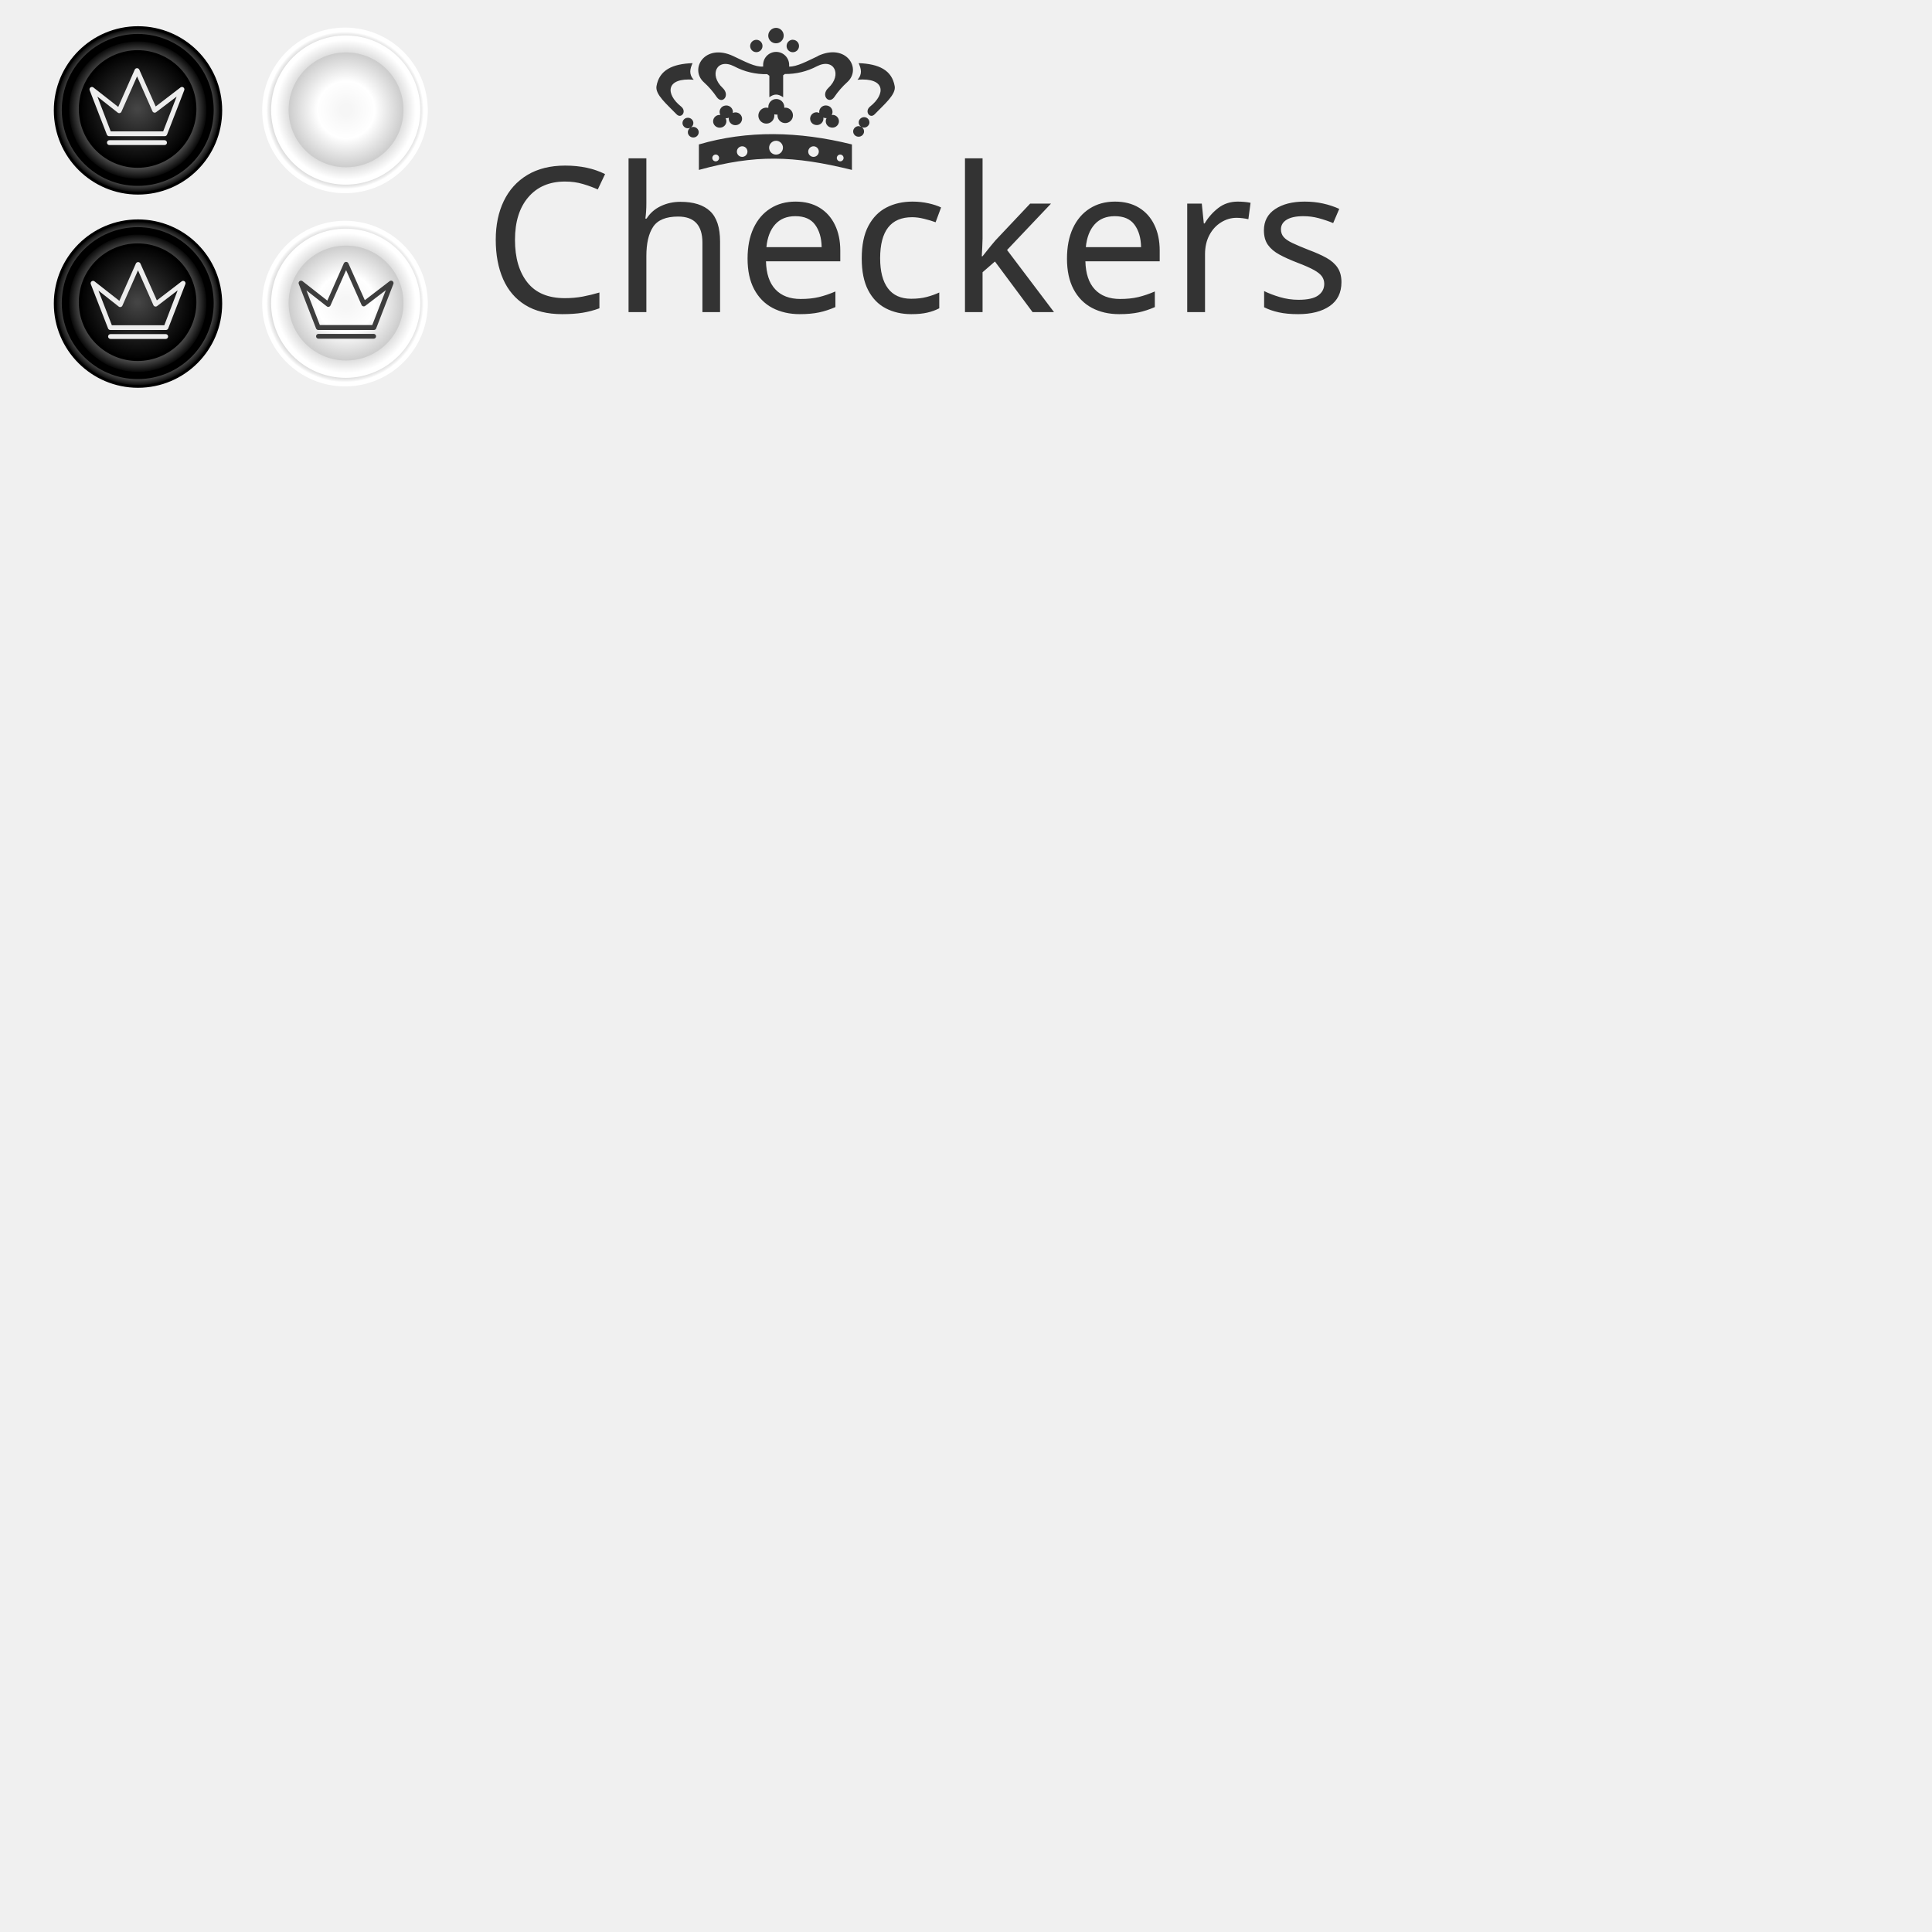
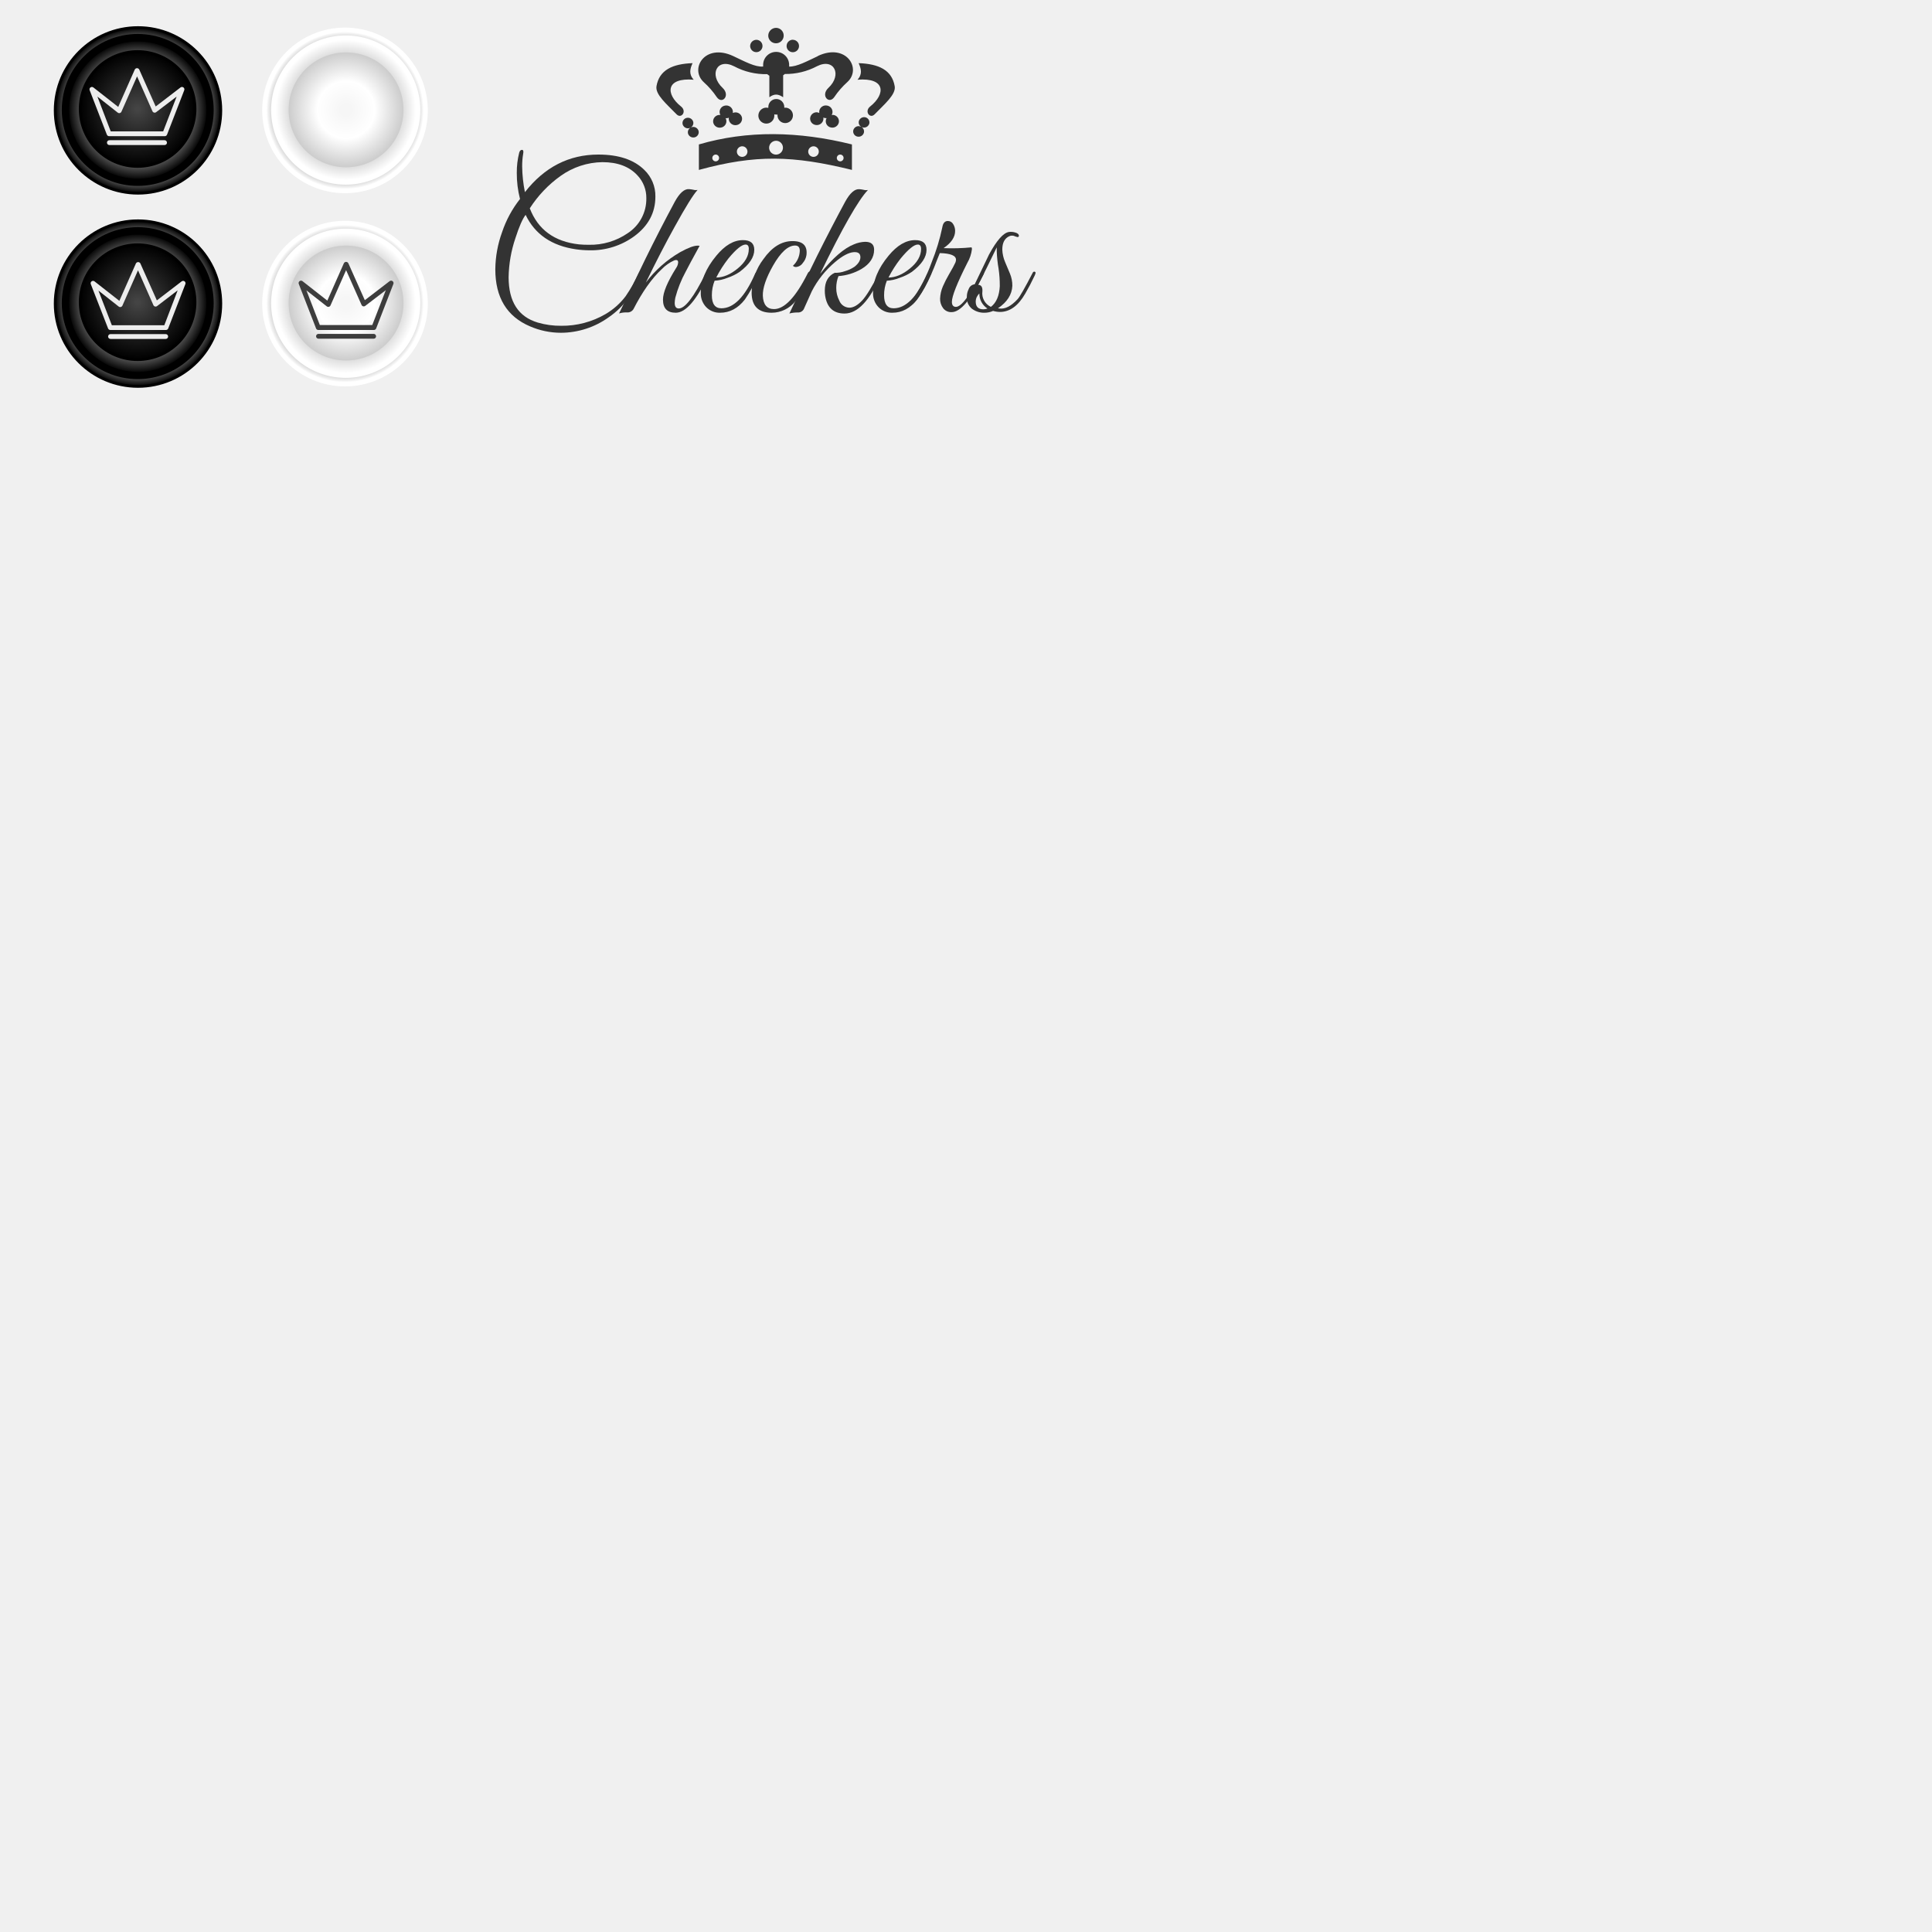
<svg xmlns="http://www.w3.org/2000/svg" xmlns:xlink="http://www.w3.org/1999/xlink" width="700" height="700" viewBox="0 0 700 700">
  <defs>
-     <style>.cls-1,.cls-2,.cls-3,.cls-4,.cls-6,.cls-7,.cls-8{stroke:#000;stroke-miterlimit:10;}.cls-1{fill:url(#Безымянный_градиент_24);}.cls-3{fill:url(#Безымянный_градиент_27);}.cls-4{fill:url(#Безымянный_градиент_31);}.cls-5{fill:#ededed;}.cls-6{fill:url(#Безымянный_градиент_24-2);}.cls-7{fill:url(#Безымянный_градиент_27-2);}.cls-8{fill:url(#Безымянный_градиент_31-2);}.cls-9{fill:url(#Безымянный_градиент_99);}.cls-10{fill:#fff;}.cls-11{fill:url(#Безымянный_градиент_113);}.cls-12{fill:url(#Безымянный_градиент_81);}.cls-13{fill:url(#Безымянный_градиент_99-2);}.cls-14{fill:url(#Безымянный_градиент_113-2);}.cls-15{fill:url(#Безымянный_градиент_81-2);}.cls-16{fill:#3d3d3d;}.cls-17,.cls-18{fill:#333;}.cls-17{fill-rule:evenodd;}.cls-18{font-size:73.34px;font-family:GoodVibrationsScript, GoodVibrations;}</style>
+     <style>.cls-1,.cls-2,.cls-3,.cls-4,.cls-6,.cls-7,.cls-8{stroke:#000;stroke-miterlimit:10;}.cls-1{fill:url(#Безымянный_градиент_24);}.cls-3{fill:url(#Безымянный_градиент_27);}.cls-4{fill:url(#Безымянный_градиент_31);}.cls-5{fill:#ededed;}.cls-6{fill:url(#Безымянный_градиент_24-2);}.cls-7{fill:url(#Безымянный_градиент_27-2);}.cls-8{fill:url(#Безымянный_градиент_31-2);}.cls-9{fill:url(#Безымянный_градиент_99);}.cls-10{fill:#fff;}.cls-11{fill:url(#Безымянный_градиент_113);}.cls-12{fill:url(#Безымянный_градиент_81);}.cls-13{fill:url(#Безымянный_градиент_99-2);}.cls-14{fill:url(#Безымянный_градиент_113-2);}.cls-15{fill:url(#Безымянный_градиент_81-2);}.cls-16{fill:#3d3d3d;}.cls-17,.cls-18{fill:#333;}.cls-17{fill-rule:evenodd;}</style>
    <radialGradient id="Безымянный_градиент_24" cx="50" cy="40" r="30" gradientUnits="userSpaceOnUse">
      <stop offset="0.67" stop-color="#fff" />
      <stop offset="1" />
    </radialGradient>
    <radialGradient id="Безымянный_градиент_27" cx="49.91" cy="39.88" r="25.38" gradientUnits="userSpaceOnUse">
      <stop offset="0.4" stop-color="#fff" />
      <stop offset="1" />
    </radialGradient>
    <radialGradient id="Безымянный_градиент_31" cx="49.86" cy="39.49" r="20.81" gradientUnits="userSpaceOnUse">
      <stop offset="0.03" stop-color="#444" />
      <stop offset="1" />
    </radialGradient>
    <radialGradient id="Безымянный_градиент_24-2" cy="110" r="30" xlink:href="#Безымянный_градиент_24" />
    <radialGradient id="Безымянный_градиент_27-2" cx="49.91" cy="109.88" r="25.38" xlink:href="#Безымянный_градиент_27" />
    <radialGradient id="Безымянный_градиент_31-2" cx="49.86" cy="109.49" r="20.81" xlink:href="#Безымянный_градиент_31" />
    <radialGradient id="Безымянный_градиент_99" cx="125" cy="40" r="30" gradientUnits="userSpaceOnUse">
      <stop offset="0.54" stop-color="#ccc" />
      <stop offset="0.66" stop-color="#ccc" />
      <stop offset="0.81" stop-color="#cecece" />
      <stop offset="0.86" stop-color="#d5d5d5" />
      <stop offset="0.9" stop-color="#e0e0e0" />
      <stop offset="0.93" stop-color="#f1f1f1" />
      <stop offset="0.95" stop-color="#fff" />
      <stop offset="0.97" stop-color="#fff" />
    </radialGradient>
    <radialGradient id="Безымянный_градиент_113" cx="125.31" cy="39.8" r="25.38" gradientUnits="userSpaceOnUse">
      <stop offset="0.29" stop-color="gray" />
      <stop offset="1" stop-color="#fff" />
    </radialGradient>
    <radialGradient id="Безымянный_градиент_81" cx="125.38" cy="39.8" r="20.81" gradientUnits="userSpaceOnUse">
      <stop offset="0.1" stop-color="#f6f6f6" />
      <stop offset="0.5" stop-color="#fff" />
      <stop offset="1" stop-color="#ccc" />
    </radialGradient>
    <radialGradient id="Безымянный_градиент_99-2" cy="110" r="30" xlink:href="#Безымянный_градиент_99" />
    <radialGradient id="Безымянный_градиент_113-2" cx="125.31" cy="109.8" r="25.38" xlink:href="#Безымянный_градиент_113" />
    <radialGradient id="Безымянный_градиент_81-2" cx="125.38" cy="109.8" r="20.81" xlink:href="#Безымянный_градиент_81" />
  </defs>
  <g id="Слой_14" data-name="Слой 14">
    <circle class="cls-1" cx="50" cy="40" r="30" />
    <circle class="cls-2" cx="49.91" cy="39.83" r="27.03" />
    <circle class="cls-3" cx="49.91" cy="39.88" r="25.38" />
    <circle class="cls-4" cx="49.86" cy="39.49" r="20.81" />
  </g>
  <g id="Слой_10" data-name="Слой 10">
    <path class="cls-5" d="M66.46,31.68a.87.87,0,0,0-1.05,0l-9,6.9L50.44,25.18a.91.91,0,0,0-1.6,0l-6,13.56-9-7.05a.87.87,0,0,0-1.35,1l6.23,16.09a.87.87,0,0,0,.81.56H59.71a.87.87,0,0,0,.81-.56l6.23-16.09A.87.87,0,0,0,66.46,31.68ZM59.12,47.6h-19L35.29,35l7.34,5.78A.88.88,0,0,0,44,40.47l5.66-12.79,5.58,12.62a.88.88,0,0,0,.58.49.87.87,0,0,0,.75-.15L64,35Zm1.38,4.08a.87.87,0,0,1-.87.87h-20a.87.87,0,0,1,0-1.75h20A.87.87,0,0,1,60.49,51.68Z" />
  </g>
  <g id="Слой_13" data-name="Слой 13">
    <circle class="cls-6" cx="50" cy="110" r="30" />
    <circle class="cls-2" cx="49.91" cy="109.83" r="27.03" />
    <circle class="cls-7" cx="49.91" cy="109.88" r="25.38" />
    <circle class="cls-8" cx="49.86" cy="109.49" r="20.81" />
    <path class="cls-5" d="M66.88,101.94a.87.87,0,0,0-1.05,0l-9,6.9L50.85,95.44a.91.91,0,0,0-1.6,0l-6,13.56-9-7.05a.87.87,0,0,0-1.35,1L39.16,119a.87.87,0,0,0,.81.56H60.13a.87.87,0,0,0,.81-.56l6.23-16.09A.87.87,0,0,0,66.88,101.94Zm-7.35,15.91h-19l-4.86-12.56,7.34,5.78a.88.88,0,0,0,1.34-.33L50,97.94l5.58,12.62a.88.88,0,0,0,.58.49.87.87,0,0,0,.75-.15l7.46-5.7Zm1.38,4.08a.87.87,0,0,1-.87.87h-20a.87.87,0,0,1,0-1.75H60A.87.87,0,0,1,60.91,121.93Z" />
  </g>
  <g id="Слой_6" data-name="Слой 6">
    <circle class="cls-9" cx="125" cy="40" r="30" />
  </g>
  <g id="Слой_7" data-name="Слой 7">
    <circle class="cls-10" cx="125.26" cy="39.87" r="27.03" />
  </g>
  <g id="Слой_8" data-name="Слой 8">
    <circle class="cls-11" cx="125.31" cy="39.8" r="25.38" />
  </g>
  <g id="Слой_9" data-name="Слой 9">
    <circle class="cls-12" cx="125.38" cy="39.8" r="20.81" />
  </g>
  <g id="Слой_12" data-name="Слой 12">
    <circle class="cls-13" cx="125" cy="110" r="30" />
    <circle class="cls-10" cx="125.26" cy="109.87" r="27.03" />
    <circle class="cls-14" cx="125.31" cy="109.8" r="25.38" />
    <circle class="cls-15" cx="125.38" cy="109.8" r="20.81" />
    <path class="cls-16" d="M142.23,101.86a.87.87,0,0,0-1.05,0l-9,6.9L126.2,95.36a.91.91,0,0,0-1.6,0l-6,13.56-9-7.05a.87.87,0,0,0-1.35,1L114.51,119a.87.87,0,0,0,.81.56h20.16a.87.87,0,0,0,.81-.56l6.23-16.09A.87.87,0,0,0,142.23,101.86Zm-7.35,15.91h-19l-4.86-12.56L118.4,111a.88.88,0,0,0,1.34-.33l5.66-12.79L131,110.49a.88.88,0,0,0,.58.49.87.87,0,0,0,.75-.15l7.46-5.7Zm1.38,4.08a.87.87,0,0,1-.87.87h-20a.87.87,0,0,1,0-1.75h20A.87.87,0,0,1,136.26,121.86Z" />
  </g>
  <g id="Слой_16" data-name="Слой 16">
    <path class="cls-17" d="M253.22,52.33c17.51-5.13,36.05-4.82,55.45,0v9.23c-21.4-5.27-34.92-5.6-55.45,0V52.33ZM304.46,56a1.23,1.23,0,1,1-1.27,1.23A1.25,1.25,0,0,1,304.46,56Zm-45.11,0a1.23,1.23,0,1,1-1.27,1.23A1.25,1.25,0,0,1,259.35,56Zm9.63-3a1.92,1.92,0,1,1-2,1.92,1.95,1.95,0,0,1,2-1.92Zm25.85,0a1.92,1.92,0,1,1-2,1.92,1.95,1.95,0,0,1,2-1.92Zm-13.58-2a2.51,2.51,0,1,1-2.59,2.51A2.55,2.55,0,0,1,281.25,51Zm15.09-30.67c-4.05,1.9-7.6,3.85-10.42,3.8a4.08,4.08,0,0,0,0-.62,4.71,4.71,0,0,0-9.42,0,4.3,4.3,0,0,0,0,.6c-2.88.25-6.57-1.79-10.81-3.78-10.28-4.83-16,4.61-10.68,9.46a29.29,29.29,0,0,1,4.7,5.41c1.94,2.76,5-.6,2.13-3.33-5.12-4.79-2.06-11,4.14-7.85a24.27,24.27,0,0,0,12,2.85,5.11,5.11,0,0,0,.77.56v7.8c1.75-1.25,3.06-1.31,5,0V27.28a4.73,4.73,0,0,0,.62-.47A24.12,24.12,0,0,0,296,24c6.19-3.14,9.26,3.06,4.14,7.85-2.9,2.72.19,6.09,2.13,3.33A29.54,29.54,0,0,1,307,29.74c5.36-4.85-.4-14.29-10.68-9.46Zm27.83,10.94c-1-5.94-5.85-8.13-13.07-8.39.9,2,1.45,4-.42,6,10.22-.84,10.23,5.21,4.62,9.68-2.26,1.79-.11,4.61,1.59,2.86,3.53-3.65,7.78-7.16,7.28-10.17Zm-86.32,0c1-5.94,5.85-8.13,13.08-8.39-.9,2-1.45,4,.42,6-10.23-.84-10.24,5.21-4.62,9.68,2.26,1.79.11,4.61-1.59,2.86-3.53-3.65-7.78-7.16-7.28-10.17Zm73.62,14.51a1.92,1.92,0,0,1,.51.16,1.9,1.9,0,0,1-.84-1.9,2,2,0,0,1,2.28-1.57A1.93,1.93,0,0,1,315,44.63a2,2,0,0,1-2.28,1.57,2,2,0,0,1-.51-.16,1.89,1.89,0,0,1,.83,1.9,2,2,0,0,1-2.28,1.57,1.93,1.93,0,0,1-1.62-2.21,2,2,0,0,1,2.28-1.57Zm-60.6.22a1.91,1.91,0,0,0-.51.16,1.9,1.9,0,0,0,.84-1.9,2,2,0,0,0-2.28-1.57,1.92,1.92,0,0,0-1.62,2.21,2,2,0,0,0,2.27,1.57,2.14,2.14,0,0,0,.51-.15,1.89,1.89,0,0,0-.84,1.9,2,2,0,0,0,2.28,1.57,1.93,1.93,0,0,0,1.62-2.21,2,2,0,0,0-2.28-1.57Zm9.53-4.34a2.33,2.33,0,0,0-2,2.67,2.4,2.4,0,0,0,2.76,1.9,2.33,2.33,0,0,0,2-2.68,2.26,2.26,0,0,0-.26-.73,2.38,2.38,0,0,0,.6,0,2.41,2.41,0,0,0,.58-.17,2.17,2.17,0,0,0,0,.77,2.39,2.39,0,0,0,2.76,1.9,2.33,2.33,0,0,0,2-2.67,2.39,2.39,0,0,0-2.76-1.9,2.62,2.62,0,0,0-.57.17,2.27,2.27,0,0,0,0-.77,2.4,2.4,0,0,0-2.76-1.9,2.33,2.33,0,0,0-2,2.67,2.24,2.24,0,0,0,.26.73,2.65,2.65,0,0,0-.6,0Zm35.87-.92a2.61,2.61,0,0,1,.58.17,2.17,2.17,0,0,1,0-.77,2.39,2.39,0,0,1,2.76-1.9,2.33,2.33,0,0,1,2,2.67,2.21,2.21,0,0,1-.27.73,2.66,2.66,0,0,1,.6,0,2.33,2.33,0,0,1,2,2.67,2.39,2.39,0,0,1-2.76,1.9,2.3,2.3,0,0,1-1.7-3.41,2.44,2.44,0,0,1-1.17-.19,2.24,2.24,0,0,1,0,.77,2.39,2.39,0,0,1-2.76,1.9,2.33,2.33,0,0,1-2-2.67,2.39,2.39,0,0,1,2.76-1.9ZM284.59,39a2.8,2.8,0,1,1-2.89,2.8,2.11,2.11,0,0,1,0-.28,3.19,3.19,0,0,1-.47,0,3,3,0,0,1-.68-.08,2.75,2.75,0,0,1,0,.32A2.89,2.89,0,1,1,277.7,39a2.93,2.93,0,0,1,.68.08c0-.11,0-.21,0-.32a2.89,2.89,0,0,1,5.78,0c0,.09,0,.19,0,.28a3,3,0,0,1,.47,0Zm2.68-24.58A2.25,2.25,0,1,1,285,16.63a2.28,2.28,0,0,1,2.32-2.24Zm-13.17,0a2.24,2.24,0,1,1-2.31,2.24,2.29,2.29,0,0,1,2.31-2.24Zm7.14-4.33a2.8,2.8,0,1,1-2.89,2.8,2.85,2.85,0,0,1,2.89-2.8Z" />
-     <text class="cls-18" transform="translate(175.15 113.09)">Checkers</text>
+     <path class="cls-18" d="M232.36,99.67a71.82,71.82,0,0,1-4.77,8.43,28.42,28.42,0,0,1-7,6.82,29.74,29.74,0,0,1-17.38,5.65A28.18,28.18,0,0,1,192,118.23q-12.54-5.35-12.54-20.68a40.6,40.6,0,0,1,2.46-13.46,39.86,39.86,0,0,1,6.49-12,37.13,37.13,0,0,1-1.17-9.46,29,29,0,0,1,.88-7.33q.29-1,1-1t.44,1.39a26,26,0,0,0-.37,4.69,50.26,50.26,0,0,0,1,9.24Q200.82,56,216.81,56q11,0,16.65,5.57a13.05,13.05,0,0,1,4,9.68q0,8.73-7.7,14.38a26.51,26.51,0,0,1-16,5.06,36.15,36.15,0,0,1-5.13-.37q-13.13-1.91-18.19-12.47-1.69,2.2-3.67,8.36a46.42,46.42,0,0,0-2.49,14.23q0,13.28,10.56,16.43a29.37,29.37,0,0,0,8.51,1.17,31.2,31.2,0,0,0,16.06-4.25,24.9,24.9,0,0,0,7.26-6.45,58.46,58.46,0,0,0,4.77-8.36q.37-.73.81-.73t.37.59A2.26,2.26,0,0,1,232.36,99.67ZM218.28,58.75a26.65,26.65,0,0,0-15.18,5,42.81,42.81,0,0,0-11.15,11.73q4.47,11.59,17.82,13.06a34.08,34.08,0,0,0,3.59.15,23.88,23.88,0,0,0,14.15-4.25,14.79,14.79,0,0,0,6.67-12.61A11.76,11.76,0,0,0,231,63.59Q226.57,58.75,218.28,58.75Z" />
+     <path class="cls-18" d="M256.64,99.66q-6.38,13.65-11.81,13.65-4.62,0-4.62-4.75,0-3.87,4.77-11.47a4,4,0,0,0,.73-2q0-1.24-1.47-.73a14.83,14.83,0,0,0-4.47,3.15q-5.43,5.06-10.27,14.52a2.54,2.54,0,0,1-2.35,1.17,8.37,8.37,0,0,0-2.86.37l9.61-19.88q5-10.19,10.56-20.54,2.64-4.84,5.21-4.62a10.88,10.88,0,0,1,1.54.22,3.39,3.39,0,0,0,1.54.07q-2.34,2.5-8.35,13.43Q239.54,91,234,102.38a41.5,41.5,0,0,1,12.41-11Q250.69,89,252.75,89a3.16,3.16,0,0,1,.73.07q-3.89,7.07-5.06,9.4a42,42,0,0,0-3.74,9.4,10.7,10.7,0,0,0-.22,1.89q0,1.89,1.32,2,3.45.29,9.9-12.77.37-.73.81-.73c.24,0,.37.17.37.51A2.08,2.08,0,0,1,256.64,99.66Z" />
+     <path class="cls-18" d="M274.9,99.37a53.91,53.91,0,0,1-5,9.12q-3.74,4.82-9,4.82a6.74,6.74,0,0,1-5-2,7.15,7.15,0,0,1-2-5q-.07-6.8,5.65-13.68Q264.19,87,269.18,87q4.11,0,4.11,3.5,0,4-5.31,8a17.65,17.65,0,0,1-4.38,2.15,14.58,14.58,0,0,1-4.68,1.06,14,14,0,0,0-1,5.25q0,4.74,3.46,4.74,6.7,0,12.15-12.41c.29-.68.69-1,1.18-1,.25,0,.37.15.37.44A2.36,2.36,0,0,1,274.9,99.37Zm-3.59-9.16q0-1.61-1.17-1.61-2.05,0-6.23,5.06a42.26,42.26,0,0,0-4.4,6.89q3.81,0,7.81-3.3T271.3,90.21Z" />
+     <path class="cls-18" d="M293.6,99.66a38.29,38.29,0,0,1-5.43,9.49,11,11,0,0,1-8.58,4.16q-7.26,0-7.26-7.29a20.72,20.72,0,0,1,4.25-12.11q4.62-6.56,10.56-6.56,5.65,0,5.06,5.06a5.6,5.6,0,0,1-1.32,2.86,3.26,3.26,0,0,1-2.49,1.47,1.49,1.49,0,0,1-1.1-.44,7.74,7.74,0,0,0,2.49-5.43q0-1.91-1.7-1.91-3.84,0-8,7.29-3.83,6.78-3.69,10.93.22,4.81,4.05,4.81,5.67,0,12.15-12.84.37-.8.88-.8.29,0,.29.51A2.2,2.2,0,0,1,293.6,99.66Z" />
+     <path class="cls-18" d="M319.27,99.45q-6.16,14.16-13.28,14.15-5.94,0-7-6.31a11.32,11.32,0,0,1-.15-2q0-4.77,3.59-6.45a9.57,9.57,0,0,0,3.7-.59,11.93,11.93,0,0,0,3.48-1.61q2.13-1.69,2.13-3.45,0-2-2.42-1.83-2.79.22-6.75,3.59a34.28,34.28,0,0,0-8.43,10.56q-.22.44-2.93,6.53a2.36,2.36,0,0,1-2.27,1.17,11.85,11.85,0,0,0-2.93.37q10.19-21.93,20.17-40.41,2.64-4.84,5.21-4.62a9.48,9.48,0,0,1,1.47.22,3.74,3.74,0,0,0,1.61.07q-5.21,5.43-17.31,30.36,6.82-8.58,12.32-10.71a11.23,11.23,0,0,1,4-.88q3.23,0,3.23,2.86,0,4.25-4.6,7a19.57,19.57,0,0,1-8.32,2.57,11.59,11.59,0,0,0-.8,4.25,9.64,9.64,0,0,0,1.1,4.62,4,4,0,0,0,3.65,2.57q2.19,0,4.67-2.64,2.19-2.35,6.13-10,.29-.59.58-.59Q319.78,98.2,319.27,99.45Z" />
+     <path class="cls-18" d="M337.31,99.37a53.9,53.9,0,0,1-5,9.12q-3.74,4.82-9,4.82a6.74,6.74,0,0,1-5-2,7.14,7.14,0,0,1-2-5q-.07-6.8,5.65-13.68Q326.6,87,331.59,87q4.11,0,4.11,3.5,0,4-5.31,8a17.67,17.67,0,0,1-4.39,2.15,14.58,14.58,0,0,1-4.68,1.06,14,14,0,0,0-1,5.25q0,4.74,3.46,4.74,6.7,0,12.15-12.41.44-1,1.18-1c.25,0,.37.15.37.44A2.34,2.34,0,0,1,337.31,99.37Zm-3.59-9.16q0-1.61-1.17-1.61-2.05,0-6.23,5.06a42.26,42.26,0,0,0-4.4,6.89q3.81,0,7.81-3.3T333.72,90.21Z" />
+     <path class="cls-18" d="M356.23,99.67q-6.68,13.42-11.44,13.42a3.66,3.66,0,0,1-3.08-1.43,5.54,5.54,0,0,1-1.1-3.48,12.56,12.56,0,0,1,1-4.4,40.47,40.47,0,0,1,2.2-4.33q1.76-3,2.35-4.33a3,3,0,0,0,.22-1q0-2.27-5.87-2.42L339.58,94q-4.48,12-8.87,16.21a.7.7,0,0,1-.37.15c-.2,0-.32-.12-.37-.37a1,1,0,0,1,.15-.73,57.75,57.75,0,0,0,7.41-14.16,74.38,74.38,0,0,0,3.89-12.76q.37-2.27,2-2.27a2.17,2.17,0,0,1,1.94,1.14,4.63,4.63,0,0,1,.7,2.46q0,3.37-4.18,6.23A72,72,0,0,0,352,89.62a1.2,1.2,0,0,1,.15.66,13,13,0,0,1-1.69,5q-5.58,11.07-5.57,14.08,0,1.76,1.39,1.83,3.08.07,9.09-12.25.37-.73.81-.73t.37.59A2.25,2.25,0,0,1,356.23,99.67Z" />
+     <path class="cls-18" d="M374.71,100.19q-1.39,3-3.23,6.16-3.81,6.67-9.17,6.67a9.31,9.31,0,0,1-2.49-.37,7.6,7.6,0,0,1-3,.66,7.29,7.29,0,0,1-4.69-1.46,5.11,5.11,0,0,1-1.83-4.24,6.27,6.27,0,0,1,.66-2.85,2.62,2.62,0,0,1,2.2-1.76q2.64-5.41,5.21-10.83,4.18-7.68,7.19-8.12a5.31,5.31,0,0,1,2.13.15q1.47.37,1.47,1.25c0,.29-.17.44-.51.44a6.1,6.1,0,0,1-1.32-.44,2.5,2.5,0,0,0-1.69.15q-2.49,1.17-2.49,4.84a12.7,12.7,0,0,0,1,4.47q.88,2.05,1.76,4.18a11.21,11.21,0,0,1,.88,4.47q-.22,4.77-5.21,8.14l.51.07q3.08.44,6.6-3.37,1.17-1.25,5.5-9.61a.62.62,0,0,1,.51-.37.45.45,0,0,1,.51.51A5.26,5.26,0,0,1,374.71,100.19Zm-16.94,11.59a6.35,6.35,0,0,1-2.93-5.43,4,4,0,0,0-1.32,2.9q0,2.82,2.79,2.82A4,4,0,0,0,357.77,111.78Zm4.47-8.22a41.34,41.34,0,0,0-.44-6.23,47,47,0,0,1-.66-6.23V89.62Q357,98.2,354.4,103.19q1.69.07,1.54,2.35a5.4,5.4,0,0,0,3.08,5.65Q362,108.91,362.25,103.56Z" />
  </g>
</svg>
